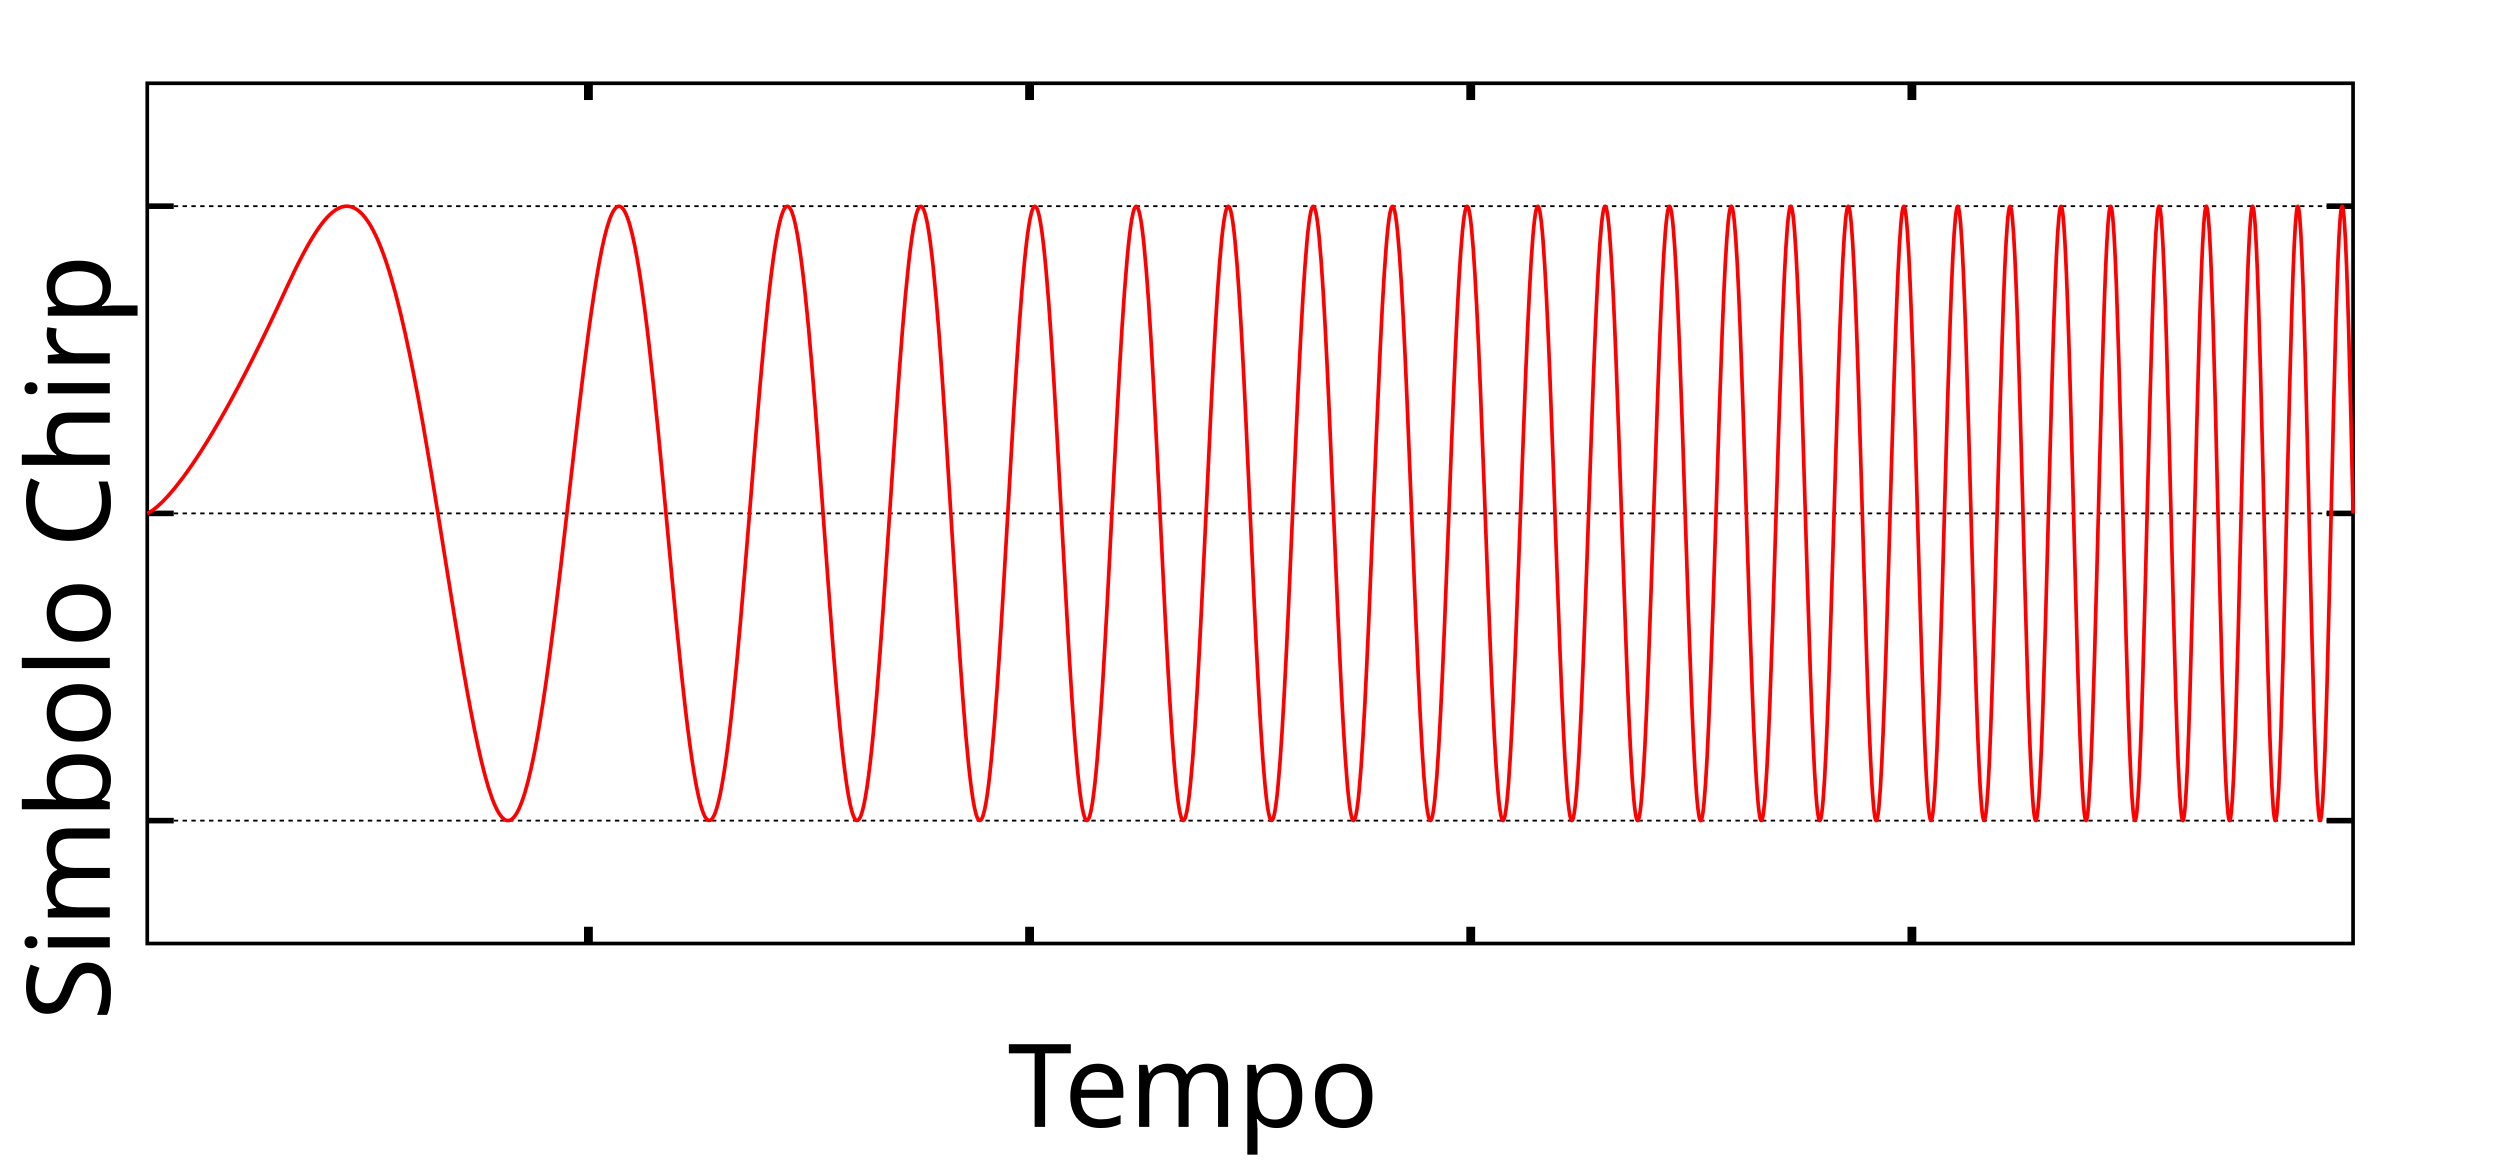
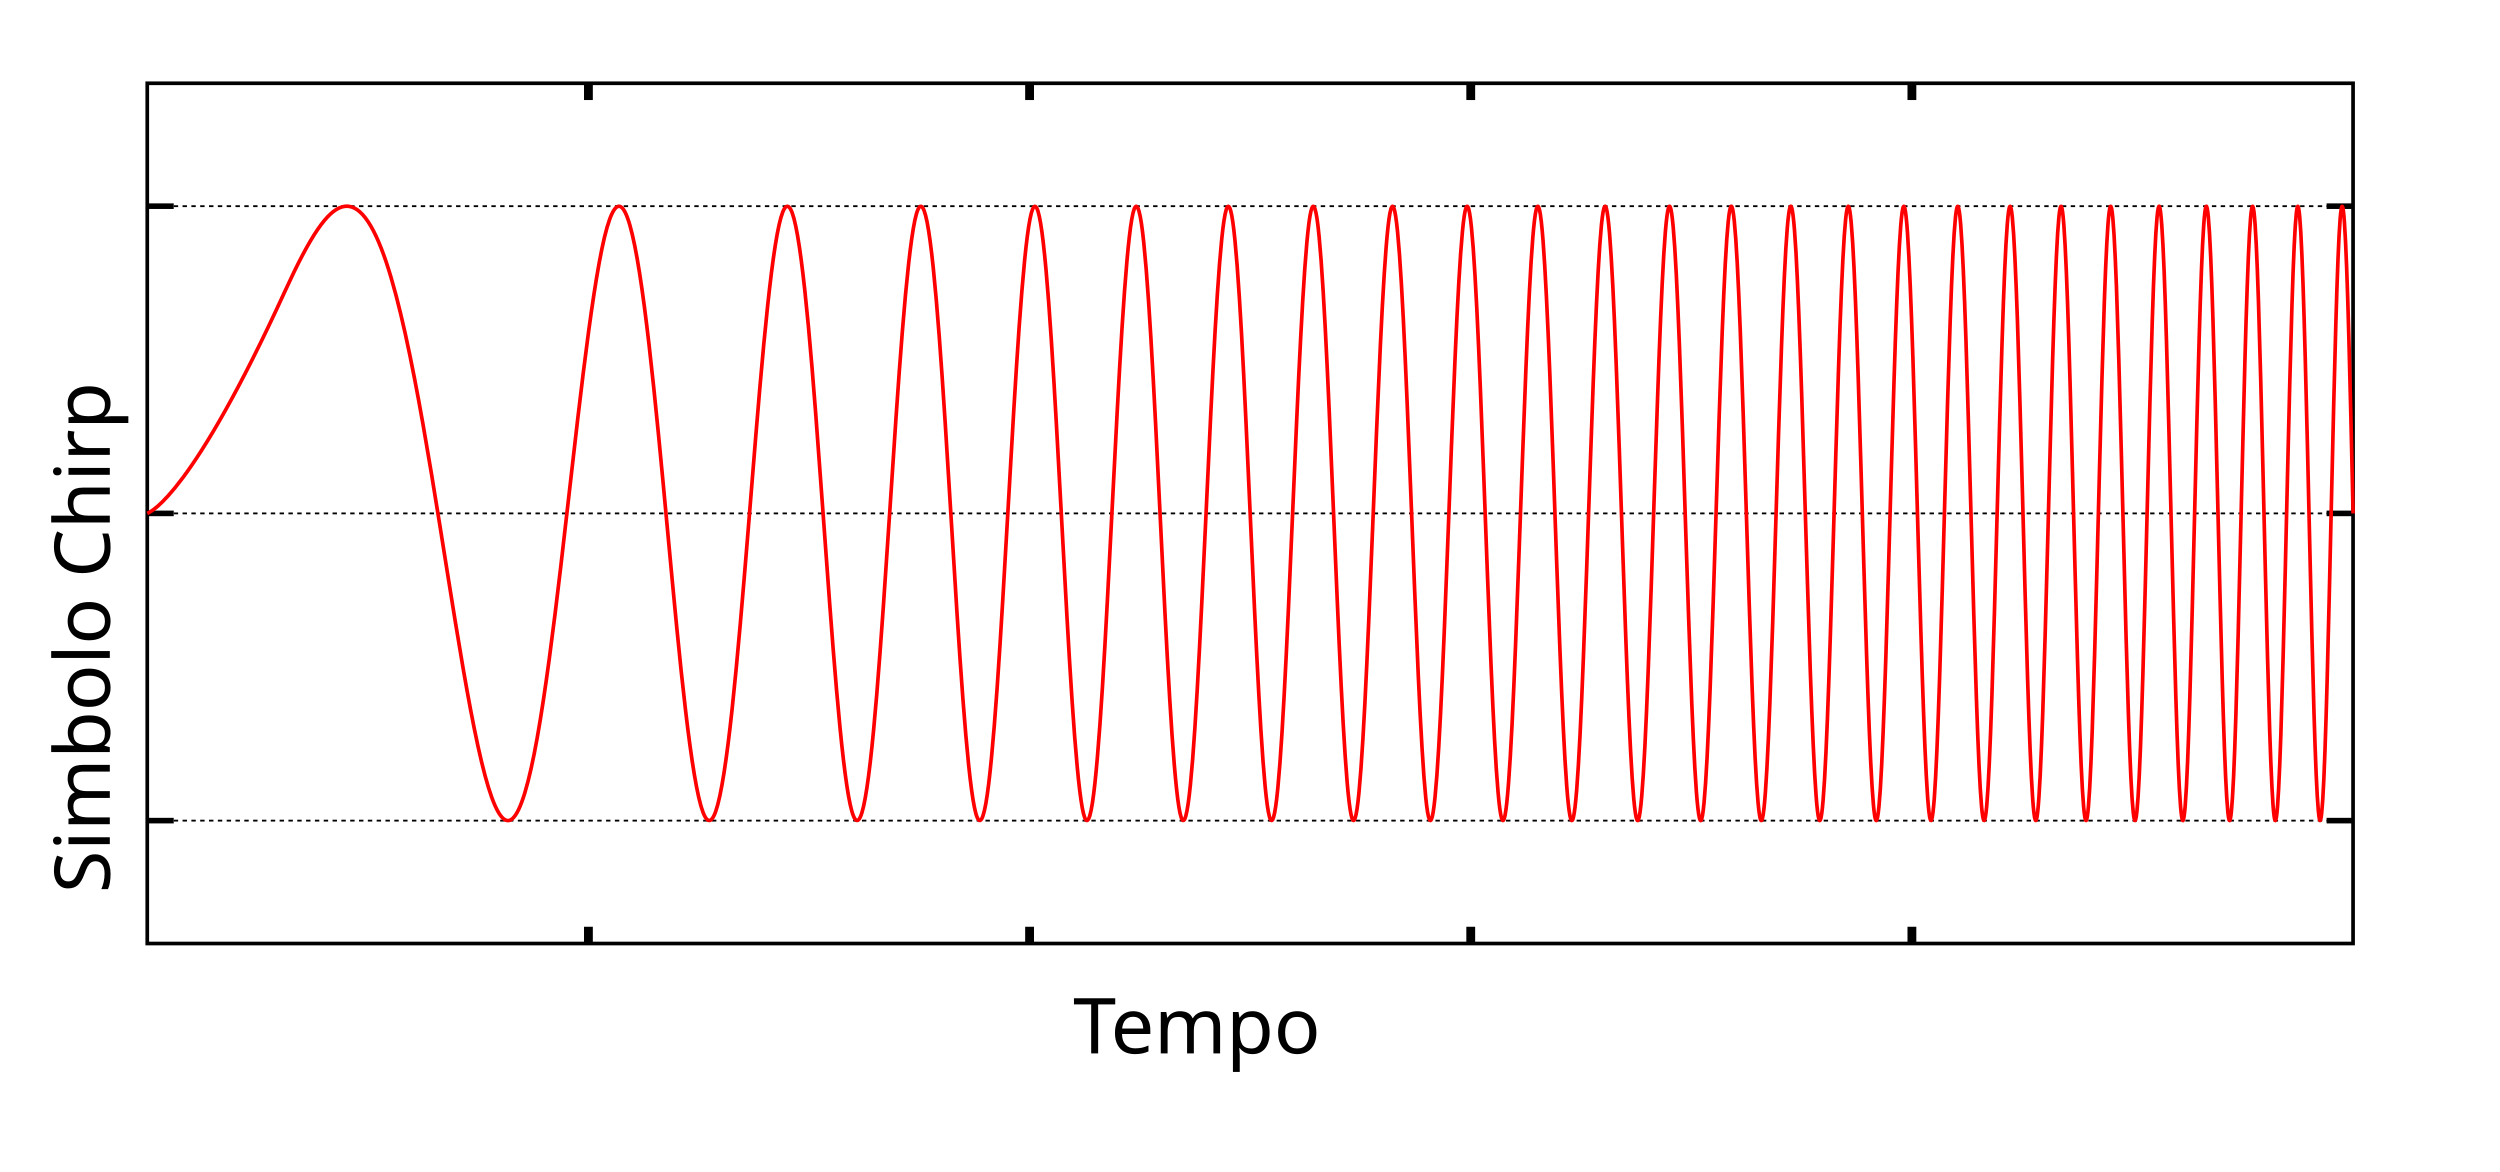
<svg xmlns="http://www.w3.org/2000/svg" xmlns:xlink="http://www.w3.org/1999/xlink" version="1.1" viewBox="-50 -175 566.929 265.748" id="svg2" width="16cm" height="7.5cm">
  <defs id="defs8">
    <path id="minus" d="m 6.594,-2.297 c 0.141,0 0.328,0 0.328,-0.203 0,-0.188 -0.188,-0.188 -0.328,-0.188 l -5.438,0 c -0.141,0 -0.328,0 -0.328,0.188 0,0.203 0.188,0.203 0.328,0.203 l 5.438,0 z m 0,0" />
    <path id="d0" d="m 4.578,-3.188 c 0,-0.797 -0.047,-1.594 -0.391,-2.328 -0.453,-0.969 -1.281,-1.125 -1.688,-1.125 -0.609,0 -1.328,0.266 -1.75,1.188 -0.312,0.688 -0.359,1.469 -0.359,2.266 0,0.75 0.031,1.641 0.453,2.406 0.422,0.797 1.156,1 1.641,1 0.531,0 1.297,-0.203 1.734,-1.156 0.312,-0.688 0.359,-1.469 0.359,-2.25 z M 2.484,0 C 2.094,0 1.5,-0.25 1.328,-1.203 1.219,-1.797 1.219,-2.719 1.219,-3.312 c 0,-0.641 0,-1.297 0.078,-1.828 0.188,-1.188 0.938,-1.281 1.188,-1.281 0.328,0 0.984,0.188 1.172,1.172 0.109,0.562 0.109,1.312 0.109,1.938 0,0.75 0,1.422 -0.109,2.062 C 3.5,-0.297 2.938,0 2.484,0 Z m 0,0" />
    <path id="d1" d="m 2.938,-6.375 c 0,-0.25 0,-0.266 -0.234,-0.266 C 2.078,-6 1.203,-6 0.891,-6 l 0,0.312 c 0.203,0 0.781,0 1.297,-0.266 l 0,5.172 c 0,0.359 -0.031,0.469 -0.922,0.469 l -0.312,0 0,0.312 c 0.344,-0.031 1.203,-0.031 1.609,-0.031 0.391,0 1.266,0 1.609,0.031 l 0,-0.312 -0.312,0 c -0.906,0 -0.922,-0.109 -0.922,-0.469 l 0,-5.594 z m 0,0" />
    <path id="d2" d="m 4.469,-1.734 -0.234,0 C 4.172,-1.438 4.109,-1 4,-0.844 3.938,-0.766 3.281,-0.766 3.062,-0.766 l -1.797,0 1.062,-1.031 c 1.547,-1.375 2.141,-1.906 2.141,-2.906 0,-1.141 -0.891,-1.938 -2.109,-1.938 -1.125,0 -1.859,0.922 -1.859,1.812 0,0.547 0.5,0.547 0.531,0.547 0.172,0 0.516,-0.109 0.516,-0.531 0,-0.25 -0.188,-0.516 -0.531,-0.516 -0.078,0 -0.094,0 -0.125,0.016 0.219,-0.656 0.766,-1.016 1.344,-1.016 0.906,0 1.328,0.812 1.328,1.625 C 3.562,-3.906 3.078,-3.125 2.516,-2.5 l -1.906,2.125 C 0.5,-0.266 0.5,-0.234 0.5,0 L 4.203,0 4.469,-1.734 Z m 0,0" />
    <path id="d3" d="m 2.891,-3.516 c 0.812,-0.266 1.391,-0.953 1.391,-1.75 0,-0.812 -0.875,-1.375 -1.828,-1.375 -1,0 -1.766,0.594 -1.766,1.359 0,0.328 0.219,0.516 0.516,0.516 0.297,0 0.5,-0.219 0.5,-0.516 0,-0.484 -0.469,-0.484 -0.609,-0.484 0.297,-0.5 0.953,-0.625 1.312,-0.625 0.422,0 0.969,0.219 0.969,1.109 0,0.125 -0.031,0.703 -0.281,1.141 C 2.797,-3.656 2.453,-3.625 2.203,-3.625 2.125,-3.609 1.891,-3.594 1.812,-3.594 c -0.078,0.016 -0.141,0.031 -0.141,0.125 0,0.109 0.062,0.109 0.234,0.109 l 0.438,0 c 0.812,0 1.188,0.672 1.188,1.656 0,1.359 -0.688,1.641 -1.125,1.641 -0.438,0 -1.188,-0.172 -1.531,-0.75 0.344,0.047 0.656,-0.172 0.656,-0.547 0,-0.359 -0.266,-0.562 -0.547,-0.562 -0.25,0 -0.562,0.141 -0.562,0.578 0,0.906 0.922,1.562 2.016,1.562 1.219,0 2.125,-0.906 2.125,-1.922 0,-0.812 -0.641,-1.594 -1.672,-1.812 z m 0,0" />
    <path id="d4" d="m 0.281,-1.641 2.656,0 0,0.859 c 0,0.359 -0.031,0.469 -0.766,0.469 l -0.203,0 0,0.312 C 2.375,-0.031 2.891,-0.031 3.312,-0.031 c 0.422,0 0.938,0 1.359,0.031 l 0,-0.312 -0.219,0 c -0.734,0 -0.75,-0.109 -0.75,-0.469 l 0,-0.859 0.984,0 0,-0.312 -0.984,0 0,-4.531 c 0,-0.203 0,-0.266 -0.172,-0.266 -0.078,0 -0.109,0 -0.188,0.125 l -3.062,4.672 0,0.312 z m 2.703,-0.312 -2.422,0 2.422,-3.719 0,3.719 z m 0,0" />
    <path id="d5" d="m 4.469,-2 c 0,-1.188 -0.812,-2.188 -1.891,-2.188 -0.469,0 -0.906,0.156 -1.266,0.516 l 0,-1.953 c 0.203,0.062 0.531,0.125 0.844,0.125 1.234,0 1.938,-0.906 1.938,-1.031 0,-0.062 -0.031,-0.109 -0.109,-0.109 0,0 -0.031,0 -0.078,0.031 C 3.703,-6.516 3.219,-6.312 2.547,-6.312 2.156,-6.312 1.688,-6.391 1.219,-6.594 1.141,-6.625 1.125,-6.625 1.109,-6.625 1,-6.625 1,-6.547 1,-6.391 L 1,-3.438 c 0,0.172 0,0.25 0.141,0.25 0.078,0 0.094,-0.016 0.141,-0.078 C 1.391,-3.422 1.75,-3.969 2.562,-3.969 c 0.516,0 0.766,0.453 0.844,0.641 0.156,0.375 0.188,0.75 0.188,1.25 0,0.359 0,0.953 -0.25,1.375 C 3.109,-0.312 2.734,-0.062 2.281,-0.062 c -0.719,0 -1.297,-0.531 -1.469,-1.109 0.031,0 0.062,0.016 0.172,0.016 0.328,0 0.5,-0.25 0.5,-0.484 0,-0.25 -0.172,-0.5 -0.5,-0.5 C 0.844,-2.141 0.5,-2.062 0.5,-1.609 0.5,-0.75 1.188,0.219 2.297,0.219 3.453,0.219 4.469,-0.734 4.469,-2 Z m 0,0" />
    <path id="dots" d="M 0,0 5,0" />
    <path id="tick-x" d="M 0,0 6,0" />
    <path id="tick-y" d="M 0,0 0,-6" />
    <g id="ticks-x">
      <use xlink:href="#tick-x" id="use21" x="0" y="0" width="100%" height="100%" />
      <use xlink:href="#tick-x" y="110" id="use23" x="0" width="100%" height="100%" />
      <use xlink:href="#tick-x" y="-110" id="use25" x="0" width="100%" height="100%" />
    </g>
    <g id="ticks-y">
      <use xlink:href="#tick-y" x="100" id="use28" y="0" width="100%" height="100%" />
      <use xlink:href="#tick-y" x="200" id="use30" y="0" width="100%" height="100%" />
      <use xlink:href="#tick-y" x="300" id="use32" y="0" width="100%" height="100%" />
      <use xlink:href="#tick-y" x="400" id="use34" y="0" width="100%" height="100%" />
    </g>
    <style type="text/css" id="style36">
.graph { stroke-linejoin:round; stroke-width:0.01; stroke:blue; fill:none }
.dots { stroke:black; stroke-width:0.006; stroke-dasharray:0.01 0.01 }
.text { stroke:none; fill:black;}
.tick { stroke:black; stroke-width:2; }
.frame{ stroke:black; stroke-width:0.01; fill:none }
</style>
  </defs>
  <use height="100%" width="100%" y="0" x="0" style="stroke:#000000;stroke-width:2" id="use66" xlink:href="#ticks-x" transform="matrix(1.000428,0,0,0.6333663,-16.60615,-58.57595)" />
  <use height="100%" width="100%" y="0" x="0" style="stroke:#000000;stroke-width:2" id="use68" transform="matrix(-1.000428,0,0,-0.6333663,483.6077,-58.57595)" xlink:href="#ticks-x" />
  <use height="100%" width="100%" y="0" x="0" style="stroke:#000000;stroke-width:2" id="use70" transform="matrix(1.000428,0,0,0.6333663,-16.60615,38.96247)" xlink:href="#ticks-y" />
  <use height="100%" width="100%" y="0" x="0" style="stroke:#000000;stroke-width:2" id="use72" transform="matrix(1.000428,0,0,-0.6333663,-16.60615,-156.1144)" xlink:href="#ticks-y" />
  <g style="stroke:#000000;stroke-width:0.006;stroke-dasharray:0.01, 0.01" id="g76" class="dots" transform="matrix(100.0428,0,0,-69.6703,-16.60615,-58.57595)">
    <use height="100%" width="100%" x="0" id="use78" y="-1" xlink:href="#dots" />
    <use height="100%" width="100%" y="0" x="0" id="use80" xlink:href="#dots" />
    <use height="100%" width="100%" x="0" id="use82" y="1" xlink:href="#dots" />
  </g>
  <path style="fill:none;stroke:#000000;stroke-width:0.835" id="path84" d="m -16.606,38.962 500.214,0 0,-195.077 -500.214,0 z" class="frame" />
  <path style="fill:none;stroke:#ff0000;stroke-width:0.835;stroke-linejoin:round;stroke-miterlimit:4;stroke-dasharray:none" id="path86" d="m -16.606,-58.576 c 0.96,-0.418 10.244,-4.487 31.263,-50.455 5.802,-12.694 9.564,-18.1 12.946,-19.062 3.722,-1.059 6.953,3.567 9.944,12.415 3.011,8.946 5.772,22.197 8.374,36.877 2.611,14.742 5.052,30.892 7.383,45.118 2.341,14.331 4.552,26.6 6.673,34.508 2.131,7.949 4.162,11.447 6.133,9.907 1.971,-1.547 3.872,-8.144 5.712,-18.414 1.841,-10.29 3.632,-24.21 5.362,-38.981 1.741,-14.791 3.421,-30.376 5.072,-43.69 1.651,-13.342 3.261,-24.322 4.822,-30.857 1.581,-6.549 3.111,-8.597 4.612,-5.79 1.511,2.808 2.981,10.458 4.422,21.438 1.451,11.001 2.871,25.276 4.262,40.046 1.391,14.777 2.761,30 4.102,42.736 1.351,12.736 2.671,22.901 3.972,28.572 1.301,5.671 2.581,6.807 3.852,3.219 1.261,-3.595 2.511,-11.9 3.732,-23.312 1.231,-11.426 2.441,-25.896 3.642,-40.639 1.19,-14.742 2.371,-29.707 3.532,-42.025 1.171,-12.325 2.321,-21.932 3.461,-27.011 1.13,-5.086 2.261,-5.615 3.371,-1.505 1.11,4.118 2.201,12.854 3.291,24.538 1.09,11.698 2.161,26.287 3.221,40.987 1.07,14.693 2.121,29.471 3.161,41.496 1.04,12.032 2.071,21.242 3.091,25.924 1.03,4.682 2.041,4.8 3.041,0.341 1,-4.459 2.001,-13.481 2.981,-25.339 0.98,-11.872 1.961,-26.537 2.931,-41.182 0.96,-14.645 1.921,-29.282 2.871,-41.112 0.95,-11.823 1.901,-20.776 2.831,-25.186 0.94,-4.417 1.871,-4.257 2.791,0.425 0.92,4.682 1.831,13.871 2.741,25.834 0.91,11.997 1.811,26.712 2.701,41.287 0.89,14.561 1.771,29.129 2.661,40.848 0.88,11.684 1.751,20.469 2.621,24.712 0.87,4.25 1.731,3.936 2.591,-0.878 0.85,-4.814 1.701,-14.101 2.551,-26.112 0.84,-11.941 1.671,-26.523 2.521,-41.321 0.84,-14.847 1.671,-29.164 2.481,-40.674 0.83,-11.607 1.641,-20.302 2.461,-24.461 0.81,-4.166 1.621,-3.776 2.421,1.094 0.81,4.87 1.611,14.185 2.401,26.21 0.79,12.011 1.581,26.656 2.371,41.301 0.79,14.652 1.571,29.039 2.341,40.583 0.78,11.579 1.551,20.246 2.321,24.392 0.77,4.145 1.531,3.748 2.291,-1.115 0.76,-4.863 1.511,-14.164 2.271,-26.168 0.75,-11.983 1.491,-26.607 2.241,-41.224 0.75,-14.631 1.491,-29.018 2.221,-40.569 0.74,-11.586 1.471,-20.274 2.201,-24.461 0.73,-4.18 1.451,-3.839 2.181,0.961 0.72,4.8 1.441,14.046 2.151,25.994 0.72,11.928 1.431,26.489 2.141,41.126 0.71,14.659 1.421,29.032 2.121,40.611 0.7,11.621 1.401,20.379 2.091,24.649 0.7,4.271 1.391,4.034 2.081,-0.669 0.69,-4.703 1.381,-13.837 2.061,-25.715 0.69,-11.921 1.371,-26.544 2.051,-40.987 0.67,-14.436 1.351,-28.955 2.021,-40.694 0.67,-11.691 1.341,-20.553 2.011,-24.949 0.67,-4.396 1.331,-4.306 1.991,0.251 0.66,4.556 1.321,13.565 1.981,25.346 0.66,11.788 1.311,26.301 1.961,40.813 0.65,14.512 1.301,29.025 1.951,40.813 0.64,11.774 1.291,20.776 1.931,25.339 0.64,4.556 1.281,4.654 1.911,0.272 0.64,-4.382 1.271,-13.223 1.901,-24.879 0.64,-11.67 1.271,-26.098 1.891,-40.611 0.63,-14.512 1.251,-29.066 1.881,-40.959 0.62,-11.886 1.241,-21.047 1.861,-25.806 0.62,-4.752 1.231,-5.072 1.851,-0.899 0.61,4.173 1.221,12.826 1.831,24.343 0.61,11.523 1.221,25.869 1.821,40.367 0.61,14.505 1.211,29.115 1.811,41.126 0.6,12.011 1.201,21.368 1.801,26.342 0.6,4.974 1.19,5.546 1.791,1.609 0.59,-3.943 1.18,-12.366 1.771,-23.73 0.59,-11.363 1.18,-25.604 1.771,-40.088 0.58,-14.491 1.17,-29.164 1.751,-41.308 0.58,-12.151 1.16,-21.716 1.741,-26.935 0.58,-5.218 1.16,-6.068 1.731,-2.39 0.58,3.672 1.151,11.858 1.721,23.04 0.57,11.182 1.141,25.311 1.711,39.775 0.57,14.464 1.14,29.206 1.701,41.496 0.57,12.297 1.131,22.085 1.691,27.569 0.56,5.49 1.12,6.64 1.681,3.254 0.56,-3.393 1.12,-11.307 1.671,-22.294 0.56,-10.987 1.11,-24.984 1.661,-39.419 0.55,-14.436 1.1,-29.241 1.651,-41.691 0.55,-12.45 1.101,-22.476 1.651,-28.244 0.54,-5.769 1.091,-7.246 1.631,-4.166 0.54,3.079 1.081,10.708 1.621,21.479 0.54,10.771 1.08,24.628 1.621,39.022 0.54,14.401 1.07,29.268 1.611,41.879 0.53,12.603 1.06,22.887 1.601,28.955 0.53,6.068 1.06,7.894 1.591,5.142 0.53,-2.752 1.05,-10.074 1.581,-20.608 0.53,-10.534 1.05,-24.238 1.571,-38.583 0.53,-14.352 1.05,-29.282 1.571,-42.053 0.52,-12.771 1.04,-23.312 1.561,-29.693 0.52,-6.382 1.03,-8.569 1.551,-6.166 0.52,2.404 1.03,9.385 1.541,19.668 0.52,10.283 1.03,23.813 1.541,38.11 0.51,14.296 1.02,29.282 1.531,42.213 0.51,12.931 1.01,23.737 1.521,30.446 0.5,6.709 1.01,9.28 1.511,7.239 0.51,-2.034 1.01,-8.667 1.511,-18.679 0.5,-10.012 1,-23.353 1.501,-37.58 0.5,-14.227 1,-29.262 1.491,-42.353 0.5,-13.098 0.99,-24.176 1.491,-31.219 0.49,-7.044 0.99,-10.012 1.481,-8.36 0.49,1.658 0.98,7.921 1.471,17.641 0.49,9.726 0.98,22.866 1.471,37.009 0.49,14.143 0.97,29.22 1.461,42.471 0.48,13.258 0.97,24.615 1.451,32 0.49,7.385 0.97,10.757 1.451,9.503 0.48,-1.247 0.96,-7.127 1.441,-16.54 0.48,-9.419 0.96,-22.336 1.441,-36.382 0.47,-14.052 0.95,-29.164 1.431,-42.569 0.47,-13.405 0.95,-25.04 1.421,-32.78 0.47,-7.733 0.95,-11.523 1.421,-10.687 0.47,0.836 0.94,6.305 1.411,15.397 0.47,9.099 0.94,21.772 1.411,35.713 0.46,13.941 0.93,29.066 1.401,42.624 0.46,13.558 0.93,25.464 1.391,33.553 0.46,8.089 0.93,12.318 1.391,11.907 0.46,-0.411 0.92,-5.455 1.381,-14.206 0.46,-8.758 0.92,-21.173 1.381,-34.988 0.46,-13.816 0.92,-28.955 1.371,-42.652 0.46,-13.697 0.92,-25.883 1.371,-34.327 0.46,-8.444 0.91,-13.112 1.371,-13.14 0.45,-0.028 0.9,4.57 1.351,12.966 0.45,8.395 0.91,20.539 1.351,34.215 0.45,13.669 0.9,28.809 1.351,42.631 0.45,13.837 0.9,26.287 1.341,35.093 0.45,8.806 0.9,13.913 1.341,14.394 0.45,0.488 0.89,-3.665 1.331,-11.677 0.45,-8.019 0.89,-19.87 1.331,-33.386 0.44,-13.516 0.88,-28.634 1.321,-42.582 0.45,-13.955 0.88,-26.67 1.321,-35.831 0.44,-9.169 0.88,-14.728 1.321,-15.676 0.43,-0.941 0.87,2.731 1.311,10.36 0.43,7.622 0.87,19.159 1.301,32.501 0.43,13.342 0.87,28.419 1.301,42.485 0.43,14.059 0.86,27.039 1.301,36.556 0.43,9.524 0.86,15.536 1.291,16.958 0.43,1.414 0.85,-1.777 1.281,-8.994 0.43,-7.211 0.86,-18.421 1.281,-31.568 0.43,-13.147 0.86,-28.175 1.281,-42.332 0.43,-14.164 0.85,-27.387 1.28,-37.26 0.42,-9.872 0.84,-16.352 1.271,-18.247 0.42,-1.902 0.84,0.794 1.26,7.587 0.42,6.786 0.84,17.641 1.261,30.578 0.42,12.938 0.84,27.889 1.26,42.137 0.42,14.241 0.84,27.708 1.251,37.929 0.42,10.228 0.84,17.167 1.251,19.549 0.42,2.383 0.83,0.202 1.251,-6.152 0.41,-6.347 0.82,-16.832 1.241,-29.533 0.41,-12.708 0.82,-27.576 1.23,-41.886 0.42,-14.317 0.83,-28.007 1.241,-38.576 0.41,-10.569 0.82,-17.961 1.23,-20.838 0.41,-2.877 0.82,-1.219 1.221,4.675 0.41,5.887 0.82,15.982 1.231,28.439 0.4,12.457 0.81,27.213 1.21,41.579 0.41,14.366 0.81,28.272 1.22,39.176 0.4,10.91 0.81,18.769 1.211,22.141 0.4,3.372 0.8,2.243 1.21,-3.177 0.4,-5.413 0.8,-15.105 1.201,-27.29 0.4,-12.185 0.8,-26.816 1.201,-41.217 0.4,-14.401 0.8,-28.509 1.201,-39.74 0.4,-11.238 0.79,-19.549 1.191,-23.423 0.4,-3.881 0.79,-3.295 1.19,1.637 0.4,4.933 0.79,14.199 1.191,26.092 0.39,11.9 0.78,26.37 1.18,40.799 0.39,14.422 0.79,28.711 1.181,40.262 0.39,11.558 0.78,20.323 1.17,24.698 0.4,4.375 0.79,4.347 1.181,-0.084 0.39,-4.438 0.78,-13.251 1.17,-24.837 0.39,-11.593 0.77,-25.903 1.16,-40.318 0.39,-14.415 0.78,-28.871 1.17,-40.736 0.38,-11.865 0.77,-21.082 1.16,-25.959 0.38,-4.884 0.77,-5.413 1.151,-1.491 0.39,3.922 0.77,12.276 1.16,23.535 0.38,11.259 0.76,25.374 1.151,39.768 0.38,14.394 0.76,29.004 1.141,41.168 0.39,12.157 0.77,21.814 1.15,27.199 0.38,5.386 0.76,6.479 1.141,3.079 0.38,-3.393 0.76,-11.266 1.14,-22.176 0.38,-10.91 0.75,-24.81 1.131,-39.162 0.38,-14.359 0.76,-29.101 1.13,-41.544 0.38,-12.443 0.76,-22.524 1.13,-28.412 0.38,-5.894 0.75,-7.559 1.131,-4.696 0.37,2.856 0.75,10.235 1.12,20.776 0.38,10.541 0.75,24.203 1.12,38.493 0.38,14.296 0.75,29.15 1.12,41.858 0.37,12.708 0.74,23.214 1.11,29.61 0.38,6.389 0.75,8.625 1.12,6.312 0.37,-2.313 0.74,-9.169 1.11,-19.327 0.36,-10.151 0.73,-23.556 1.101,-37.761 0.37,-14.206 0.74,-29.15 1.11,-42.109 0.36,-12.966 0.73,-23.883 1.101,-30.766 0.36,-6.89 0.73,-9.712 1.091,-7.949 0.37,1.756 0.73,8.082 1.1,17.829 0.36,9.747 0.73,22.859 1.09,36.96 0.37,14.101 0.73,29.115 1.091,42.311 0.36,13.203 0.73,24.517 1.09,31.895 0.36,7.378 0.72,10.778 1.08,9.587 0.37,-1.198 0.73,-6.974 1.091,-16.296 0.36,-9.315 0.72,-22.127 1.08,-36.096 0.35,-13.969 0.71,-29.032 1.07,-42.443 0.36,-13.418 0.72,-25.116 1.08,-32.982 0.35,-7.859 0.71,-11.844 1.07,-11.224 0.36,0.62 0.71,5.845 1.07,14.714 0.35,8.869 0.71,21.354 1.06,35.163 0.36,13.816 0.71,28.906 1.07,42.52 0.35,13.614 0.71,25.68 1.06,34.02 0.35,8.34 0.71,12.903 1.06,12.861 0.35,-0.042 0.71,-4.689 1.06,-13.098 0.35,-8.402 0.7,-20.525 1.05,-34.166 0.35,-13.634 0.7,-28.725 1.05,-42.513 0.36,-13.795 0.7,-26.217 1.05,-35.023 0.35,-8.806 0.7,-13.948 1.05,-14.491 0.35,-0.543 0.7,3.518 1.05,11.44 0.35,7.922 0.69,19.675 1.04,33.107 0.35,13.439 0.69,28.495 1.041,42.443 0.35,13.948 0.69,26.712 1.04,35.978 0.34,9.259 0.69,14.979 1.03,16.108 0.35,1.129 0.69,-2.327 1.04,-9.754 0.34,-7.42 0.69,-18.769 1.03,-31.979 0.34,-13.209 0.69,-28.223 1.03,-42.304 0.34,-14.08 0.68,-27.164 1.03,-36.87 0.34,-9.712 0.68,-15.996 1.02,-17.717 0.34,-1.721 0.68,1.129 1.02,8.033 0.34,6.904 0.68,17.829 1.021,30.787 0.34,12.966 0.68,27.896 1.02,42.088 0.34,14.192 0.68,27.576 1.02,37.719 0.34,10.137 0.67,16.986 1.01,19.306 0.34,2.313 0.68,0.084 1.01,-6.284 0.34,-6.375 0.68,-16.853 1.01,-29.54 0.34,-12.687 0.67,-27.52 1.01,-41.795 0.34,-14.282 0.67,-27.945 1.01,-38.5 0.33,-10.562 0.67,-17.968 1,-20.88 0.33,-2.905 0.67,-1.303 1,4.515 0.33,5.824 0.67,15.836 1,28.223 0.33,12.387 0.67,27.088 1,41.433 0.33,14.345 0.66,28.258 0.99,39.217 0.33,10.966 0.66,18.922 1,22.42 0.33,3.504 0.66,2.543 0.991,-2.717 0.33,-5.26 0.66,-14.784 0.99,-26.851 0.33,-12.06 0.65,-26.607 0.98,-40.987 0.33,-14.38 0.66,-28.53 0.99,-39.879 0.33,-11.342 0.65,-19.835 0.98,-23.932 0.33,-4.097 0.66,-3.769 0.98,0.913 0.33,4.682 0.66,13.697 0.98,25.416 0.33,11.719 0.65,26.092 0.98,40.465" class="graph" />
-   <text xml:space="preserve" style="font-style:normal;font-weight:normal;font-size:40px;line-height:125%;font-family:sans-serif;text-align:center;letter-spacing:0px;word-spacing:0px;text-anchor:middle;fill:#000000;fill-opacity:1;stroke:none;stroke-width:1px;stroke-linecap:butt;stroke-linejoin:miter;stroke-opacity:1" x="236.183" y="80.542" id="text4238">
-     <tspan id="tspan4240" x="236.183" y="80.542" style="font-size:26.25px">Tempo</tspan>
+   <text xml:space="preserve" style="font-style:normal;font-weight:normal;font-size:40px;line-height:125%;font-family:sans-serif;text-align:center;letter-spacing:0px;word-spacing:0px;text-anchor:middle;fill:#000000;fill-opacity:1;stroke:none;stroke-width:1px;stroke-linecap:butt;stroke-linejoin:miter;stroke-opacity:1" x="237.016" y="63.875" id="text4238">
+     <tspan id="tspan4240" x="237.016" y="63.875" style="font-style:normal;font-variant:normal;font-weight:500;font-stretch:normal;font-size:17.5px;font-family:'CMU Serif';-inkscape-font-specification:'CMU Serif Medium'">Tempo</tspan>
  </text>
  <text xml:space="preserve" style="font-style:normal;font-weight:normal;font-size:40px;line-height:125%;font-family:sans-serif;text-align:center;letter-spacing:0px;word-spacing:0px;text-anchor:middle;fill:#000000;fill-opacity:1;stroke:none;stroke-width:1px;stroke-linecap:butt;stroke-linejoin:miter;stroke-opacity:1" x="46.02" y="-25.098" id="text4242" transform="matrix(0,-1,1,0,0,0)">
-     <tspan id="tspan4244" x="46.02" y="-25.098" style="font-size:26.25px">Simbolo Chirp</tspan>
+     <tspan id="tspan4244" x="46.02" y="-25.098" style="font-size:17.5px;-inkscape-font-specification:'CMU Serif Medium';font-family:'CMU Serif';font-weight:500;font-style:normal;font-stretch:normal;font-variant:normal">Simbolo Chirp</tspan>
  </text>
  <flowRoot xml:space="preserve" id="flowRoot4246" style="fill:black;stroke:none;stroke-opacity:1;stroke-width:1px;stroke-linejoin:miter;stroke-linecap:butt;fill-opacity:1;font-family:sans-serif;font-style:normal;font-weight:normal;font-size:40px;line-height:125%;letter-spacing:0px;word-spacing:0px;text-anchor:middle;text-align:center">
    <flowRegion id="flowRegion4248">
      <rect id="rect4250" width="1372.966" height="459.619" x="-8.25" y="-271.653" />
    </flowRegion>
    <flowPara id="flowPara4252" />
  </flowRoot>
</svg>
